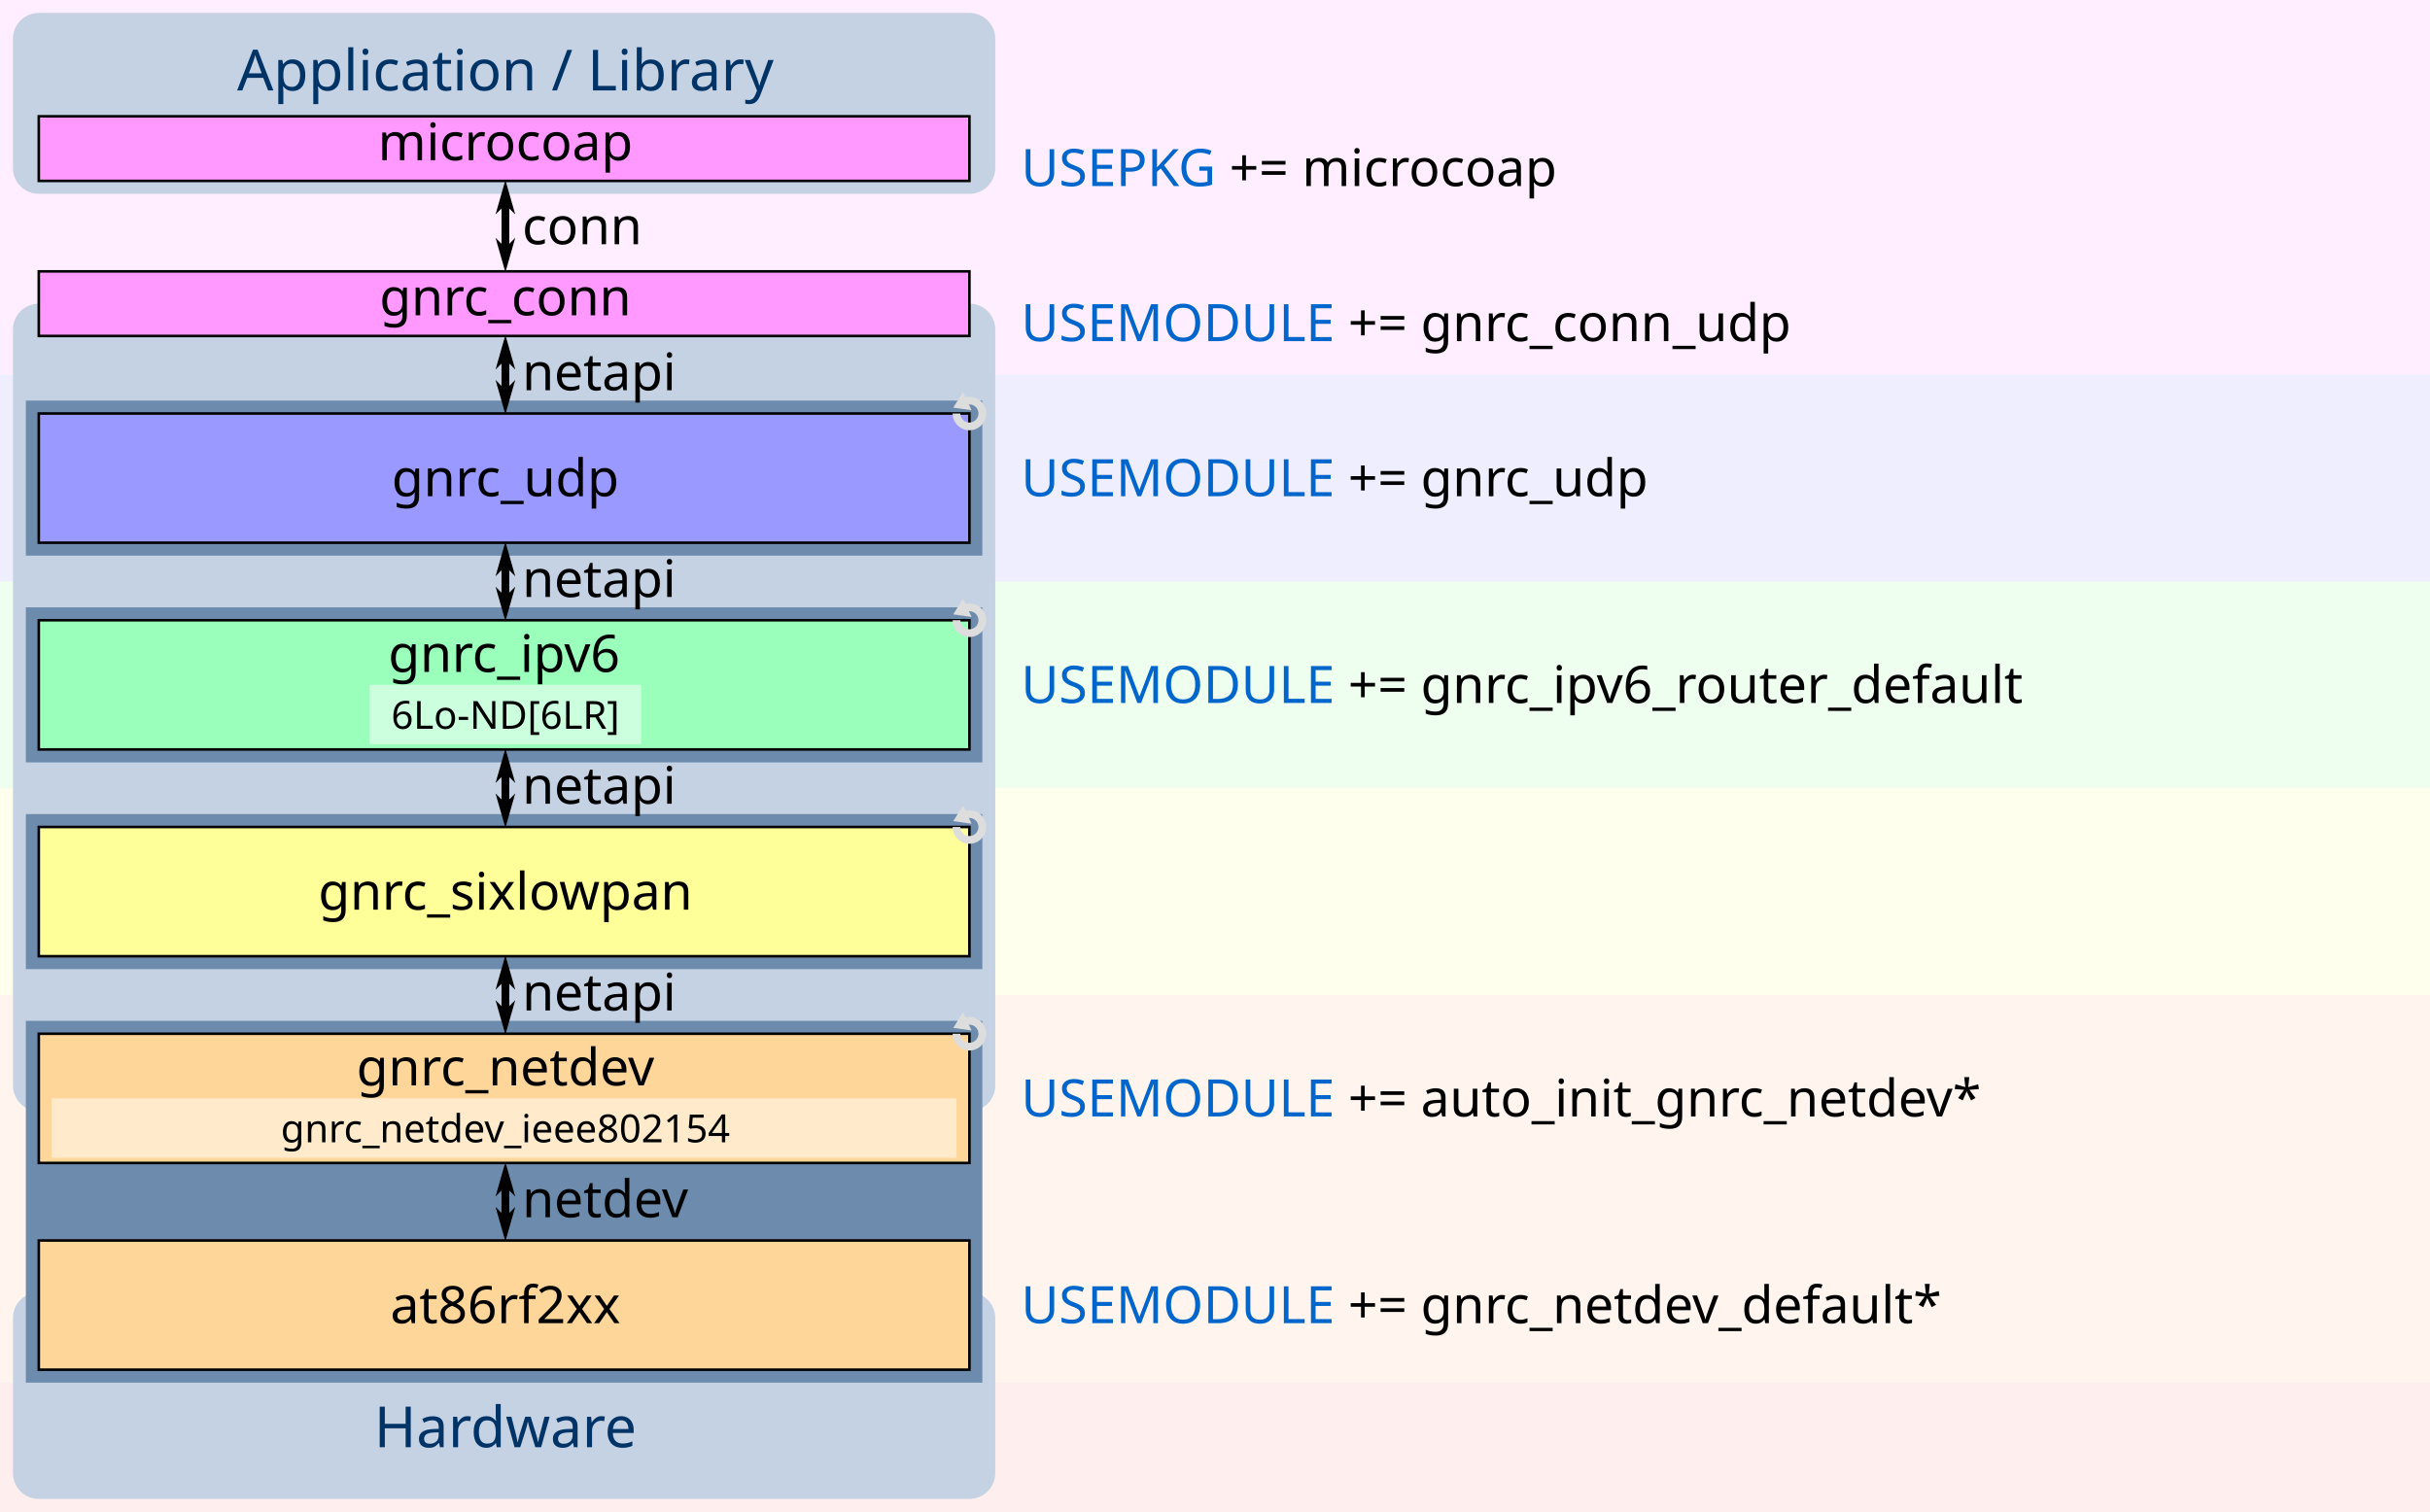
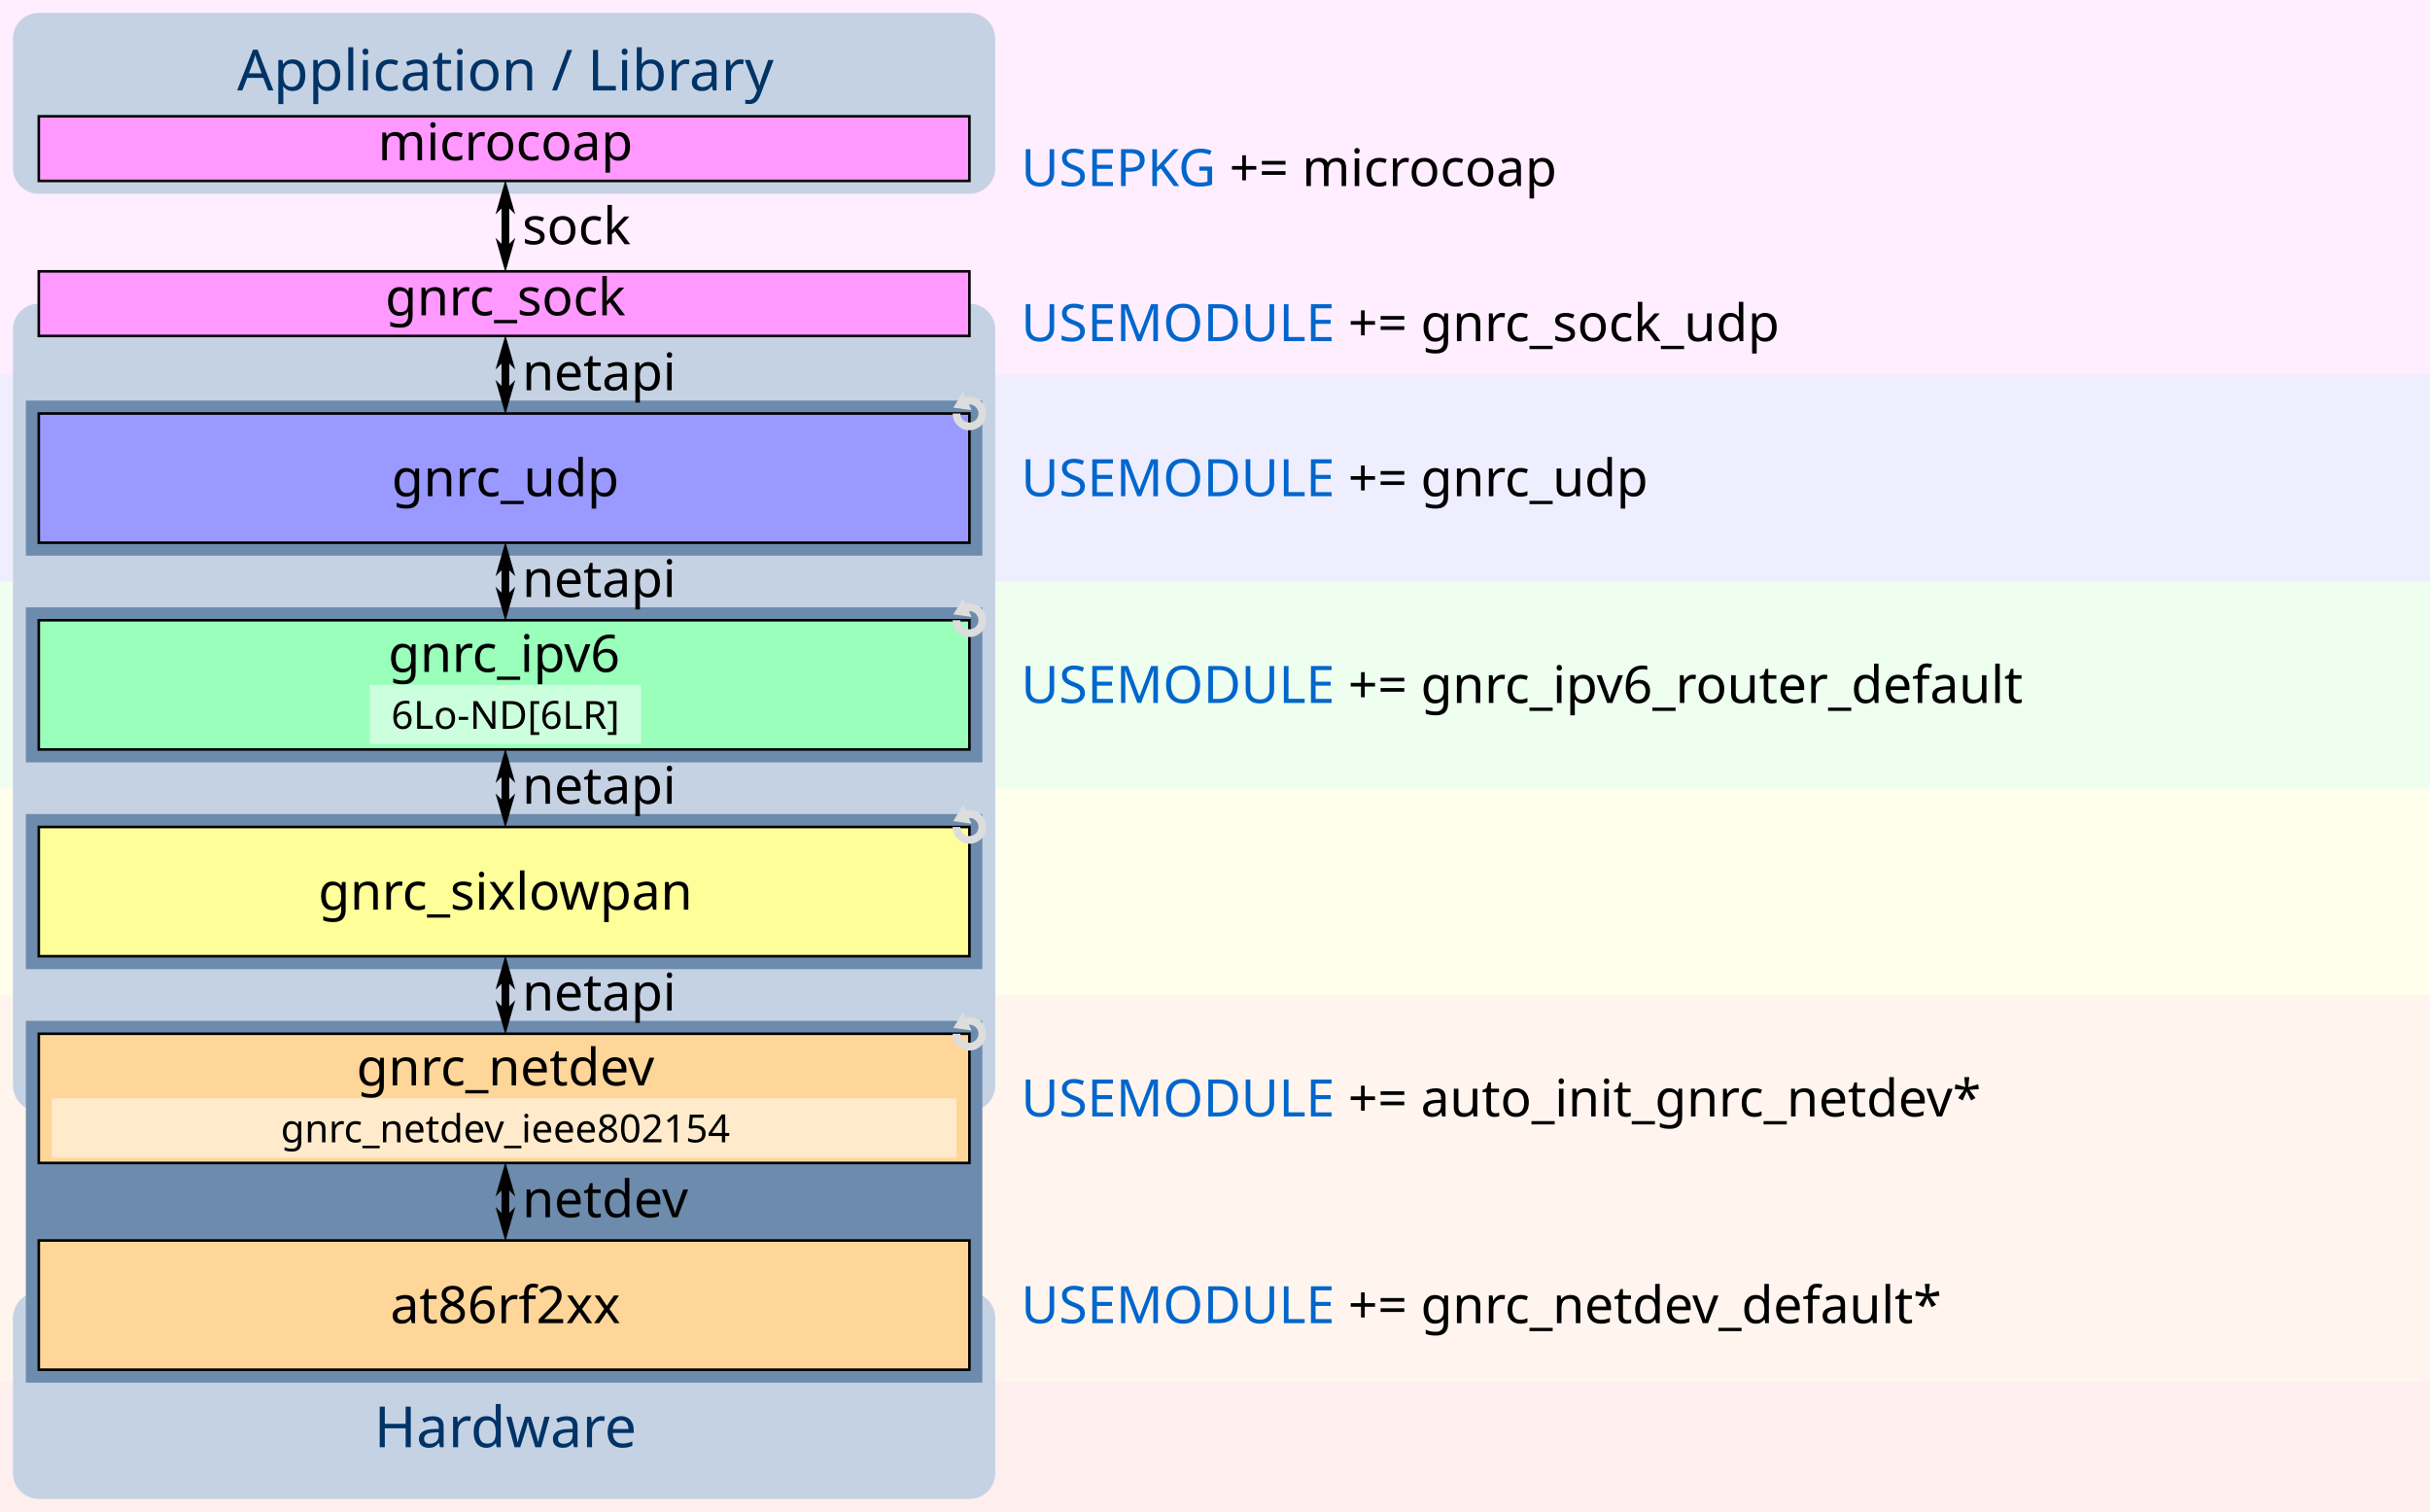
<svg xmlns="http://www.w3.org/2000/svg" version="1.1" width="110mm" height="68.457mm" viewBox="0 0 940 585">
  <defs>
    <style type="text/css">
        .modbox-text {
          line-height: 125%;
          fill: #000000;
          font-family: 'CMU Sans Serif';
          font-size: 20px;
          text-anchor: middle;
        }
        .submodbox-text {
          line-height: 125%;
          fill: #000000;
          font-family: 'CMU Sans Serif';
          font-size: 15px;
          text-anchor: middle;
        }
        .legend {
          fill: #000000;
          font-family: 'CMU Sans Serif';
          font-size: 22px;
          text-anchor: start;
          text-align: center;
        }
        .modbox {
          fill: #ffffff;
          stroke: #000000;
          stroke-miterlimit: 4;
          stroke-miterjoin: round;
          stroke-width: 1;
        }
        .submodbox {
          fill: #ffffff;
        }
        rect.thread {
          fill: #6D8BAC;
        }
        .outer-text {
          line-height: 125%;
          fill: #003366;
          font-family: 'CMU Sans Serif';
          font-size: 22px;
          text-anchor: middle;
        }
        .outer-text-netapi {
          line-height: 125%;
          fill: #000000;
          font-family: 'CMU Sans Serif';
          font-size: 20px;
          text-anchor: start;
        }
        .outer-stroke {
          fill: #C5D2E4;
          stroke: none;
        }
-         #gnrc-detail-conn {
-           fill: none;
-           stroke: url(#outer-gradient-conn);
+         #gnrc-detail-sock {
+           fill: none;
+           stroke: url(#outer-gradient-sock);
          stroke-linejoin: miter;
          stroke-miterlimit: 4;
          stroke-width: 3;
        }
        #gnrc-detail-netdev {
          fill: none;
          stroke: url(#outer-gradient-netdev);
          stroke-linejoin: miter;
          stroke-miterlimit: 4;
          stroke-width: 3;
        }
        .thread-marker {
          fill: none;
          stroke: #dddddd;
          marker-end: url(#thread-marker-end);
          stroke-width: 3;
        }
        .outer-stroke-dashed {
          fill: none;
          stroke: #000000;
          stroke-dasharray: 9, 9;
          stroke-linejoin: miter;
          stroke-miterlimit: 4;
          stroke-width: 3;
        }
        .outer-stroke-dotted {
          fill: none;
          stroke: #000000;
          stroke-dasharray: 1, 5;
          stroke-linejoin: miter;
          stroke-miterlimit: 4;
          stroke-width: 3;
        }
        .outer-stroke-arrow {
          fill: none;
          marker-start: url(#arrow-start);
          marker-end: url(#arrow-end);
          stroke: #000000;
          stroke-linejoin: miter;
          stroke-miterlimit: 4;
          stroke-width: 3;
        }
        .outer-arrow-head {
          fill: #000000;
          fill-rule: evenodd;
          stroke: #000000;
          stroke-width: 1pt;
        }
        .thread-marker-head {
          fill: #dddddd;
        }

-         #gnrc-conn-box,#microcoap-box {
+         #gnrc-sock-box,#microcoap-box {
          fill: #ff99ff;
        }
        #gnrc-tcp-box,#gnrc-udp-box {
          fill: #9999ff;
        }
        #gnrc-ipv6-box {
          fill: #99ffbb;
        }
        #gnrc-ipv6 .submodbox {
          fill: #ccffdd;
        }
        #gnrc-6lo-box {
          fill: #ffff99;
        }
        .mac-box {
          fill: #ffd699;
        }
        .mac-group .submodbox {
          fill: #ffebcc;
        }
        .appl {
          fill: #ffeeff;
        }
        .tl {
          fill: #eeeeff;
        }
        .nl {
          fill: #eefff0;
        }
        .adpl {
          fill: #ffffee;
        }
        .ll {
          fill: #fff5ee;
        }
        .pl {
          fill: #ffeeee;
        }
        .codebox {
          line-height: 125%;
          fill: #000000;
          font-family: 'Source Code Pro';
          font-size: 20px;
          text-anchor: left;
        }
        .codebox .codebox-variable {
          line-height: 125%;
          fill: #0066cc;
          font-family: 'Source Code Pro';
          font-size: 20px;
          text-anchor: left;
        }
    </style>
-     <linearGradient id="outer-gradient-conn" x1="0%" y1="0%" x2="0%" y2="100%">
+     <linearGradient id="outer-gradient-sock" x1="0%" y1="0%" x2="0%" y2="100%">
      <stop style="stop-color: #000000; stop-opacity: 0;" offset="0" />
      <stop style="stop-color: #000000; stop-opacity: 0;" offset="0.1" />
      <stop style="stop-color: #000000; stop-opacity: 1;" offset="0.9" />
      <stop style="stop-color: #000000; stop-opacity: 1;" offset="1" />
    </linearGradient>
    <linearGradient id="outer-gradient-netdev" x1="0%" y1="0%" x2="0%" y2="100%">
      <stop style="stop-color: #000000; stop-opacity: 1;" offset="0" />
      <stop style="stop-color: #000000; stop-opacity: 1;" offset="0.1" />
      <stop style="stop-color: #000000; stop-opacity: 0;" offset="0.9" />
      <stop style="stop-color: #000000; stop-opacity: 0;" offset="1" />
    </linearGradient>
    <marker style="overflow: visible" id="arrow-start" orient="auto">
      <path class="outer-arrow-head" d="M 0,0 5,-5 -12.5,0 5,5 0,0 z" transform="matrix(0.2,0,0,0.2,1.2,0)" />
    </marker>
    <marker style="overflow: visible" id="arrow-end" orient="auto">
      <path class="outer-arrow-head" d="M 0,0 5,-5 -12.5,0 5,5 0,0 z" transform="matrix(-0.2,0,0,-0.2,-1.2,0)" />
    </marker>
    <marker style="overflow: visible" id="thread-marker-end" orient="auto">
      <path class="thread-marker-head" d="M 1,0 -1,1.3 -1,-1.3 z" transform="rotate(20)" />
    </marker>
  </defs>
  <rect class="appl" x="0" y="0" width="1500" height="145" />
  <rect class="tl" x="0" y="145" width="1500" height="80" />
  <rect class="nl" x="0" y="225" width="1500" height="80" />
  <rect class="adpl" x="0" y="305" width="1500" height="80" />
  <rect class="ll" x="0" y="385" width="1500" height="150" />
  <rect class="pl" x="0" y="535" width="1500" height="80" />
  <g id="gnrc-detail" transform="translate(5,0)">
    <g id="application-border">
      <rect id="application-border-box" class="outer-stroke" x="0" y="5" width="380" height="70" rx="10" ry="10" />
      <text id="application-border-label" class="outer-text" x="190.5" y="35">
        <tspan>Application / Library</tspan>
      </text>
      <g id="microcoap">
        <rect id="microcoap-box" class="modbox" x="10" y="45" width="360" height="25" />
        <text id="microcoap-label" class="modbox-text" x="190.5" y="62">
          <tspan>microcoap</tspan>
        </text>
      </g>
    </g>
    <g id="gnrc-detail-gnrc" transform="translate(0,80)">
      <rect id="sys-net-border" class="outer-stroke" x="0" y="37.5" width="380" height="312.5" rx="10" ry="10" />
      <rect id="hardware-border-box" class="outer-stroke" x="0" y="420" width="380" height="80" rx="10" ry="10" />
      <rect id="hardware-6lo-thread-box" class="thread" x="5" y="315" width="370" height="140" />
      <rect id="gnrc-udp-thread" class="thread" x="5" y="75" width="370" height="60" />
      <rect id="gnrc-ipv6-thread" class="thread" x="5" y="155" width="370" height="60" />
      <rect id="gnrc-6lo-thread" class="thread" x="5" y="235" width="370" height="60" />
-       <g id="gnrc-conn">
-         <rect id="gnrc-conn-box" class="modbox" x="10" y="25" width="360" height="25" />
-         <text id="gnrc-conn-label" class="modbox-text" x="190.5" y="42">
-           <tspan>gnrc_conn</tspan>
-         </text>
-       </g>
-       <g id="conn-app">
-         <path id="conn-app-arrow" d="m 190.5,-5 0,25" class="outer-stroke-arrow" />
-         <text id="conn-app-label" class="outer-text-netapi" x="197" y="14.5">
-           <tspan>conn</tspan>
-         </text>
-       </g>
-       <g id="netapi-conn-udp">
-         <path id="netapi-conn-udp-arrow" d="m 190.5,55 0,20" class="outer-stroke-arrow" />
-         <text id="netapi-conn-udp-label" class="outer-text-netapi" x="197" y="71">
+       <g id="gnrc-sock">
+         <rect id="gnrc-sock-box" class="modbox" x="10" y="25" width="360" height="25" />
+         <text id="gnrc-sock-label" class="modbox-text" x="190.5" y="42">
+           <tspan>gnrc_sock</tspan>
+         </text>
+       </g>
+       <g id="sock-app">
+         <path id="sock-app-arrow" d="m 190.5,-5 0,25" class="outer-stroke-arrow" />
+         <text id="sock-app-label" class="outer-text-netapi" x="197" y="14.5">
+           <tspan>sock</tspan>
+         </text>
+       </g>
+       <g id="netapi-sock-udp">
+         <path id="netapi-sock-udp-arrow" d="m 190.5,55 0,20" class="outer-stroke-arrow" />
+         <text id="netapi-sock-udp-label" class="outer-text-netapi" x="197" y="71">
          <tspan>netapi</tspan>
        </text>
      </g>
      <g id="gnrc-udp" class="thread">
        <rect id="gnrc-udp-box" class="modbox" x="10" y="80" width="360" height="50" />
        <text id="gnrc-udp-label" class="modbox-text" x="190.5" y="112">
          <tspan>gnrc_udp</tspan>
        </text>
        <path class="thread-marker" d="M 365 80 a 5 5 0 1 0 1.464 -3.536" />
      </g>
      <g id="netapi-udp-ipv6">
        <path id="netapi-udp-ipv6-arrow" d="m 190.5,135 0,20" class="outer-stroke-arrow" />
        <text id="netapi-udp-ipv6-label" class="outer-text-netapi" x="197" y="151">
          <tspan>netapi</tspan>
        </text>
      </g>
      <g id="gnrc-ipv6" class="thread">
        <rect id="gnrc-ipv6-box" class="modbox" x="10" y="160" width="360" height="50">
        </rect>
        <text id="gnrc-ipv6-label" class="modbox-text" x="190" y="180">
          <tspan>gnrc_ipv6</tspan>
        </text>
        <rect class="submodbox" x="138" y="185" width="105" height="23" />
        <text id="gnrc-6Lo-ND-6LBR-label" class="submodbox-text" x="190.5" y="202">
          <tspan>6Lo-ND[6LR]</tspan>
        </text>
        <path class="thread-marker" d="M 365 160 a 5 5 0 1 0 1.464 -3.536" />
      </g>
      <g id="hardware-border">
        <text id="hardware-border-label" class="outer-text" x="190.5" y="480">
          <tspan>Hardware</tspan>
        </text>
      </g>
      <g id="netapi-ipv6-6lo">
        <path id="netapi-ipv6-6lo-arrow" d="m 190.5,215 0,20" class="outer-stroke-arrow" />
        <text id="netapi-ipv6-6lo-label" class="outer-text-netapi" x="197" y="231">
          <tspan>netapi</tspan>
        </text>
      </g>
      <g id="gnrc-6lo" class="thread">
        <rect id="gnrc-6lo-box" class="modbox" x="10" y="240" width="360" height="50" />
        <text id="gnrc-6lo-label" class="modbox-text" x="190.5" y="272">
          <tspan>gnrc_sixlowpan</tspan>
        </text>
        <path class="thread-marker" d="M 365 240 a 5 5 0 1 0 1.464 -3.536" />
      </g>
      <g id="netapi-6lo-netdev">
        <path id="netapi-6lo-netdev-arrow" d="m 190.5,295 0,20" class="outer-stroke-arrow" />
        <text id="netapi-6lo-netdev-label" class="outer-text-netapi" x="197" y="311">
          <tspan>netapi</tspan>
        </text>
      </g>
      <g id="gnrc-netdev-6lo" class="mac-group">
        <rect id="netdev-6lo-box" class="modbox mac-box" x="10" y="320" width="360" height="50" />
        <text id="netdev-6lo-label" class="modbox-text" x="190.5" y="340">
          <tspan>gnrc_netdev</tspan>
        </text>
        <rect class="submodbox" x="15" y="345" width="350" height="23" />
        <text id="gnrc-netdev-eth-label" class="submodbox-text" x="190.5" y="362">
          <tspan>gnrc_netdev_ieee802154</tspan>
        </text>
        <path class="thread-marker" d="M 365 320 a 5 5 0 1 0 1.464 -3.536" />
        <path id="netdev-6lo-arrow" d="m 190.5,375 0,20" class="outer-stroke-arrow" />
        <text id="netdev-6lo-label" class="outer-text-netapi" x="197" y="391">
          <tspan>netdev</tspan>
        </text>
        <rect id="netdev-6lo-drive-box" class="modbox mac-box" x="10" y="400" width="360" height="50" />
        <text id="netdev-6lo-driver-label" class="modbox-text" x="190.5" y="432">
          <tspan>at86rf2xx</tspan>
        </text>
      </g>
    </g>
    <g class="codebox">
      <text x="390" y="72" id="make-gnrc_udp">
        <tspan class="codebox-variable">USEPKG</tspan> += microcoap</text>
      <text x="390" y="132" id="make-gnrc_udp">
-         <tspan class="codebox-variable">USEMODULE</tspan> += gnrc_conn_udp</text>
+         <tspan class="codebox-variable">USEMODULE</tspan> += gnrc_sock_udp</text>
      <text x="390" y="192" id="make-gnrc_udp">
        <tspan class="codebox-variable">USEMODULE</tspan> += gnrc_udp</text>
      <text x="390" y="272" id="make-gnrc_ipv6">
        <tspan class="codebox-variable">USEMODULE</tspan> += gnrc_ipv6_router_default</text>
      <text x="390" y="432" id="make-auto_init_gnrc_netdev">
        <tspan class="codebox-variable">USEMODULE</tspan> += auto_init_gnrc_netdev*</text>
      <text x="390" y="512" id="make-auto_init_gnrc_netdev">
        <tspan class="codebox-variable">USEMODULE</tspan> += gnrc_netdev_default*</text>
    </g>
  </g>
</svg>
